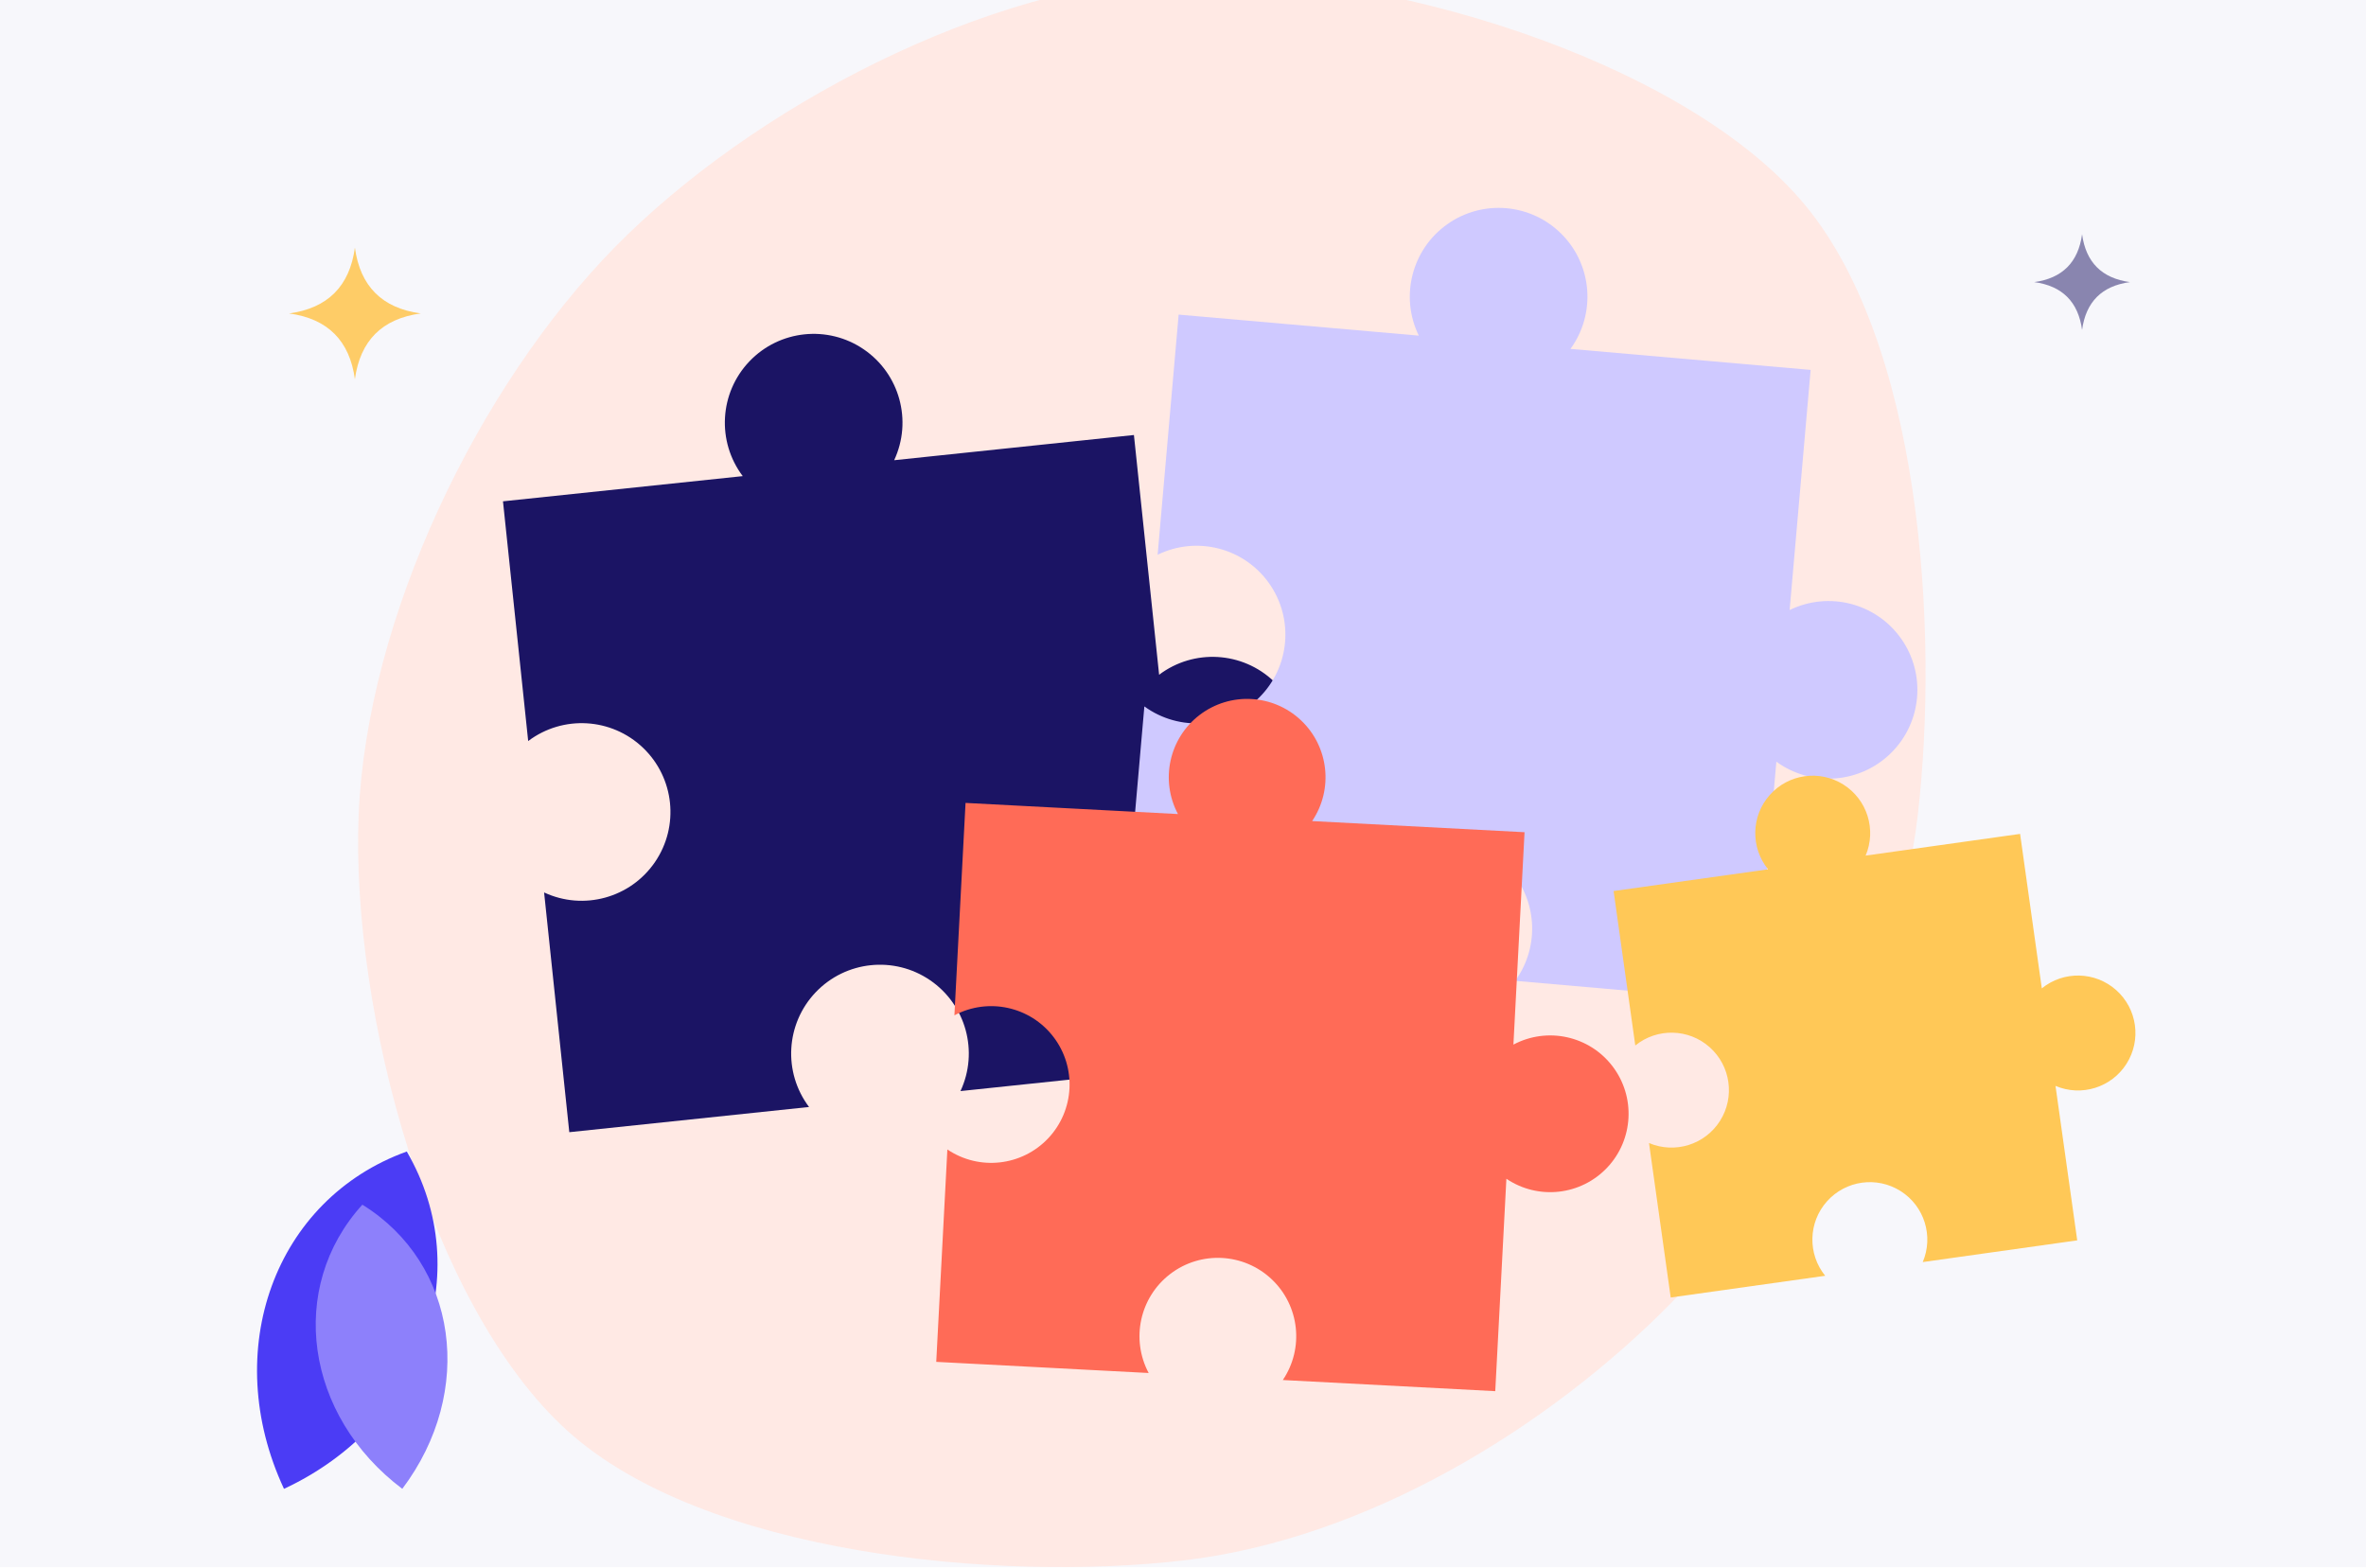
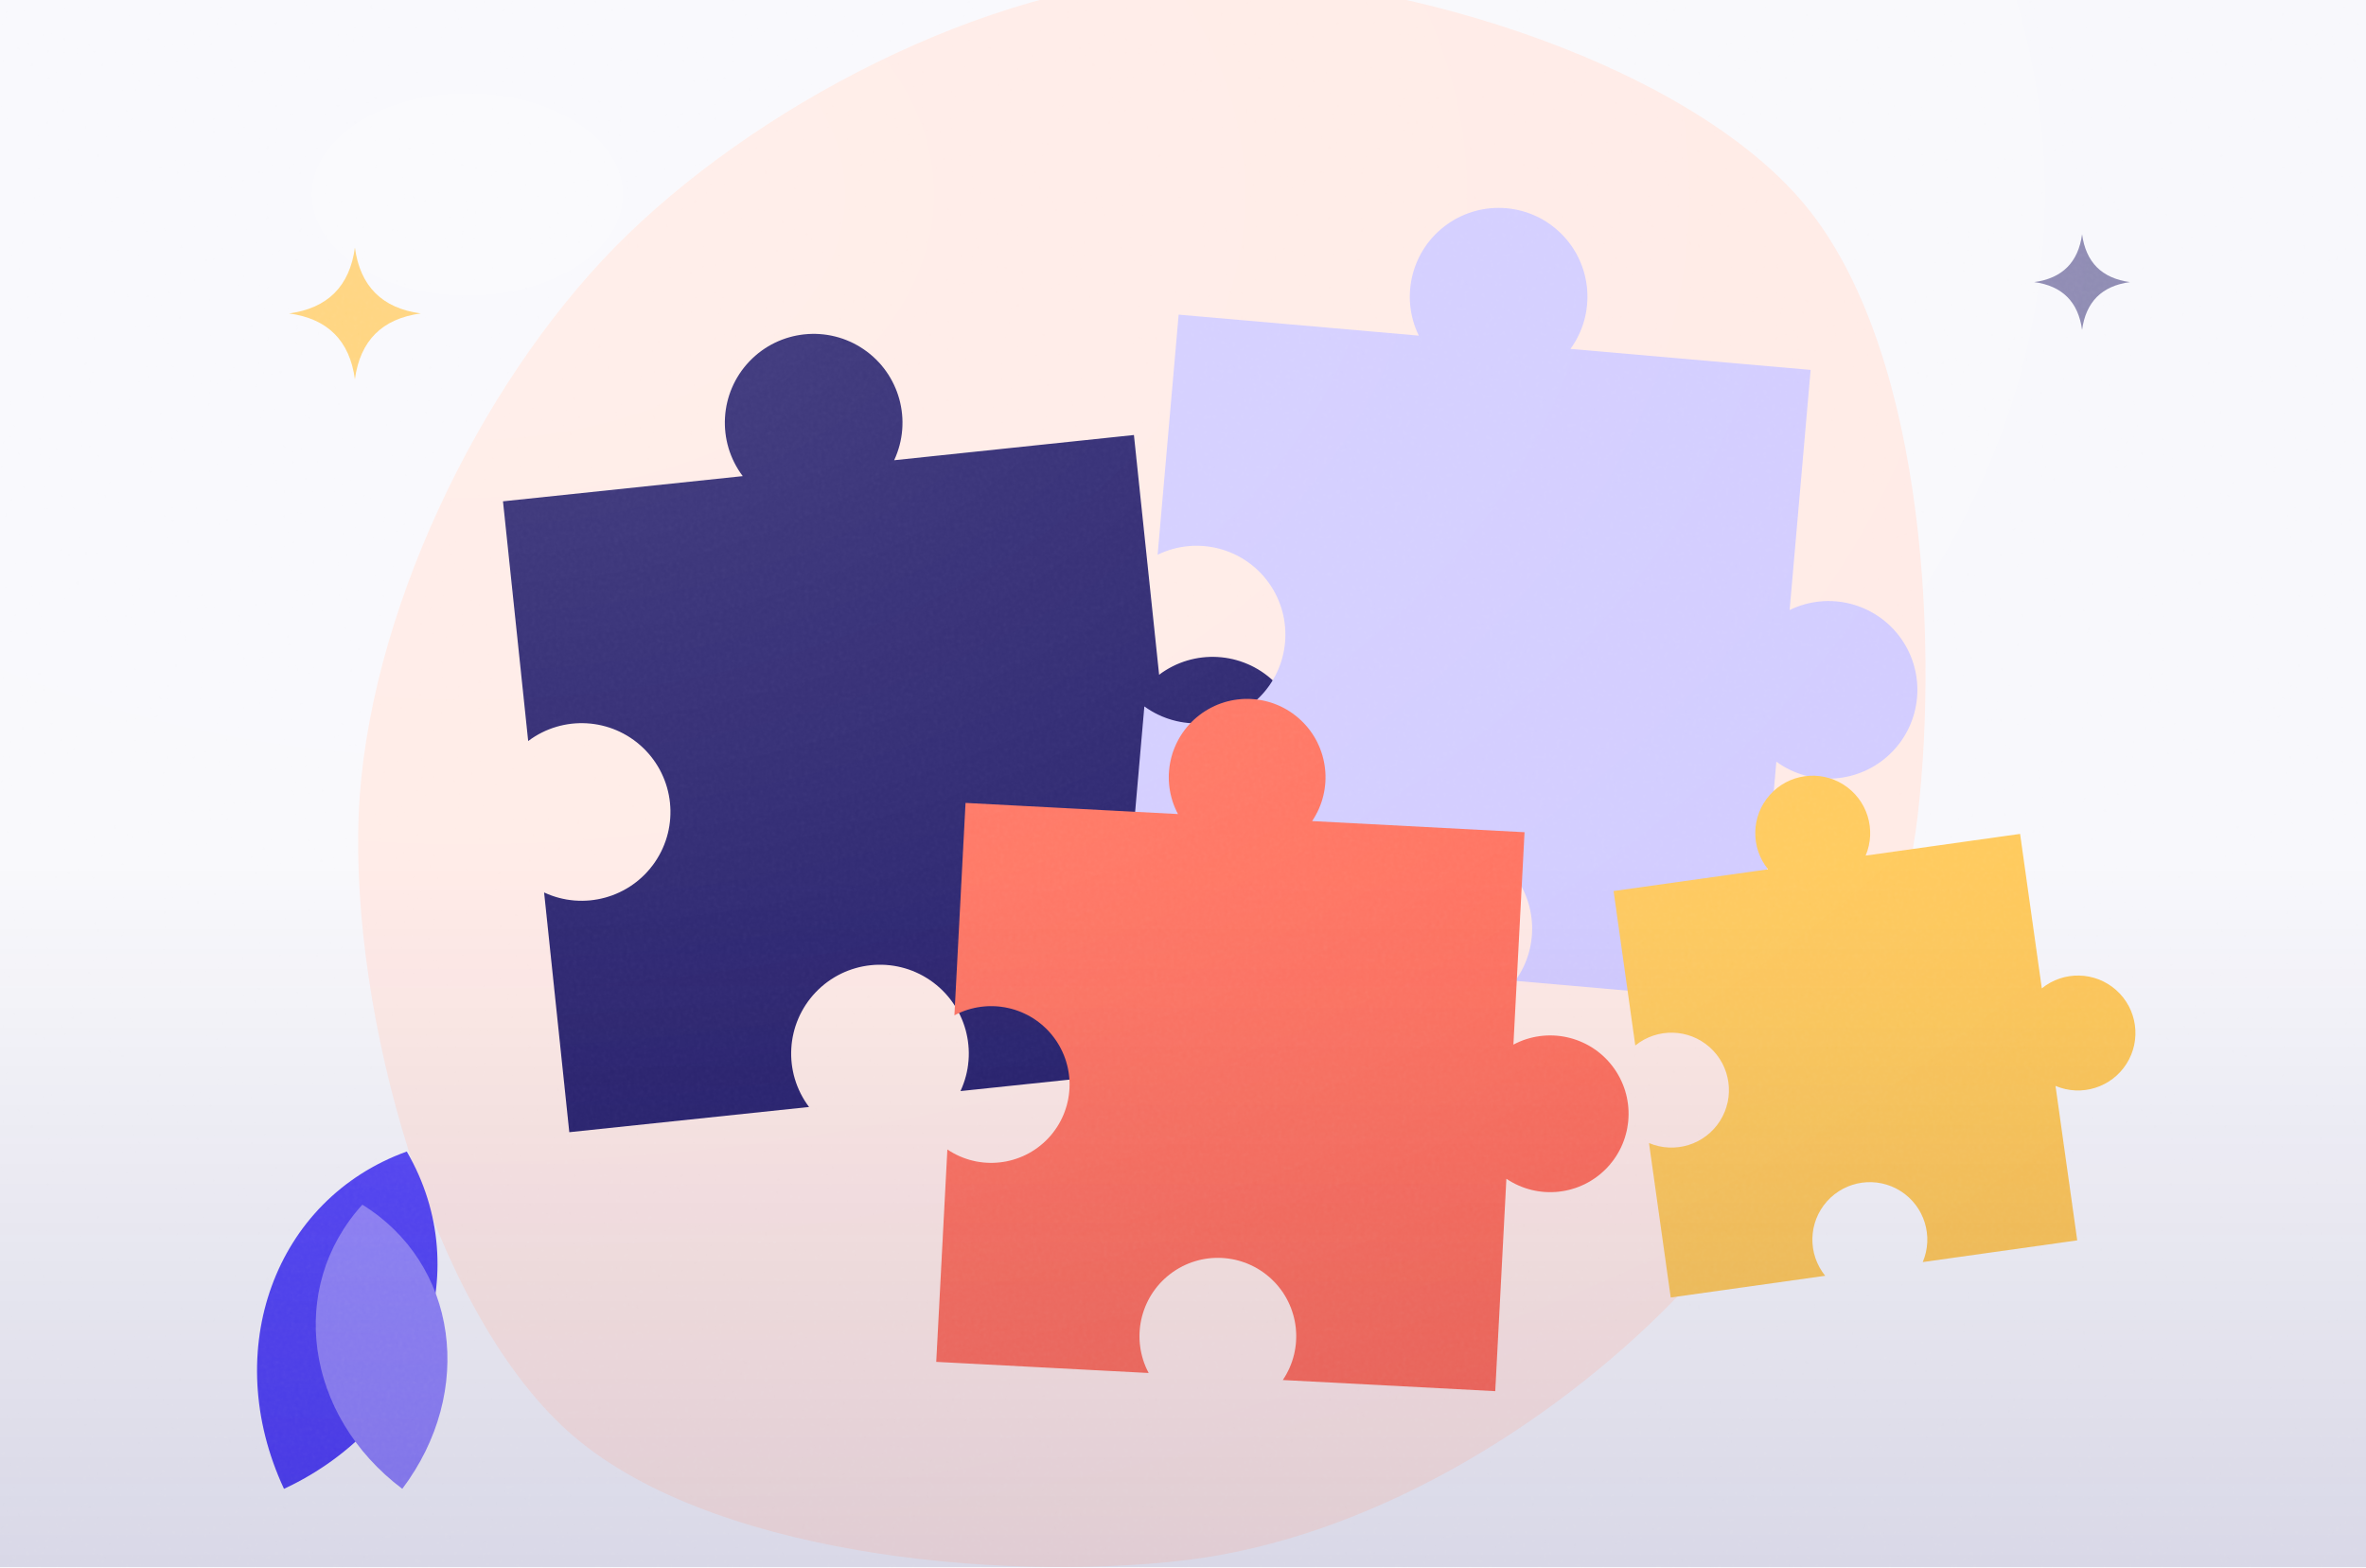
<svg xmlns="http://www.w3.org/2000/svg" viewBox="0 0 634 420" width="634" height="420" preserveAspectRatio="xMidYMid slice">
+   <defs>
+     <filter id="b1" x="-60%" y="-60%" width="220%" height="220%">
+       <feGaussianBlur stdDeviation="0.8" />
+     </filter>
+     <filter id="b2" x="-60%" y="-60%" width="220%" height="220%">
+       <feGaussianBlur stdDeviation="1.6" />
+     </filter>
+     <filter id="b3" x="-60%" y="-60%" width="220%" height="220%">
+       <feGaussianBlur stdDeviation="2.6" />
+     </filter>
+     <filter id="b5" x="-60%" y="-60%" width="220%" height="220%">
+       <feGaussianBlur stdDeviation="4.5" />
+     </filter>
+     <filter id="b8" x="-60%" y="-60%" width="220%" height="220%">
+       <feGaussianBlur stdDeviation="8" />
+     </filter>
+     <radialGradient id="pgl" cx="0.2" cy="0.12" r="0.95">
+       <stop offset="0" stop-color="#ffffff" stop-opacity="0.2" />
+       <stop offset="1" stop-color="#ffffff" stop-opacity="0" />
+     </radialGradient>
+     <linearGradient id="pvg" x1="0" y1="0.55" x2="0" y2="1">
+       <stop offset="0" stop-color="#1b1464" stop-opacity="0" />
+       <stop offset="1" stop-color="#1b1464" stop-opacity="0.14" />
+     </linearGradient>
+     <filter id="pgr" x="0" y="0" width="100%" height="100%">
+       <feTurbulence type="fractalNoise" baseFrequency="0.9" numOctaves="2" seed="7" />
+       <feColorMatrix type="saturate" values="0" />
+     </filter>
+   </defs>
  <rect x="0" y="0" width="634" height="420" rx="0" fill="#f7f7fb" />
  <path d="M513.9 218.4C508.1 267.7 480.6 315.9 447.8 349.2C415 382.5 366.3 412.5 317 418.2C267.7 423.9 188.8 416.7 152 383.4C115.2 350.1 94 271.3 96.1 218.4C98.3 165.5 128 103.7 164.8 66.2C201.6 28.8 264.1 -4.1 317 -6.3C369.9 -8.5 449.4 15.7 482.2 53.2C515 90.6 519.6 169.1 513.9 218.4Z" fill="#ffe9e4" />
  <g transform="translate(228.2 210) rotate(-6) scale(1.7)">
    <path d="M-50 -50h38a14 14 0 1 1 24 0h38v38a14 14 0 1 1 0 24v38h-38a14 14 0 1 0-24 0h-38v-38a14 14 0 1 0 0-24z" fill="#1b1464" />
  </g>
  <g transform="translate(393.1 176.4) rotate(5) scale(1.7)">
    <path d="M-50 -50h38a14 14 0 1 1 24 0h38v38a14 14 0 1 1 0 24v38h-38a14 14 0 1 0-24 0h-38v-38a14 14 0 1 0 0-24z" fill="#cfc9ff" />
  </g>
  <g transform="translate(329.7 294) rotate(3) scale(1.5)">
    <path d="M-50 -50h38a14 14 0 1 1 24 0h38v38a14 14 0 1 1 0 24v38h-38a14 14 0 1 0-24 0h-38v-38a14 14 0 1 0 0-24z" fill="#ff6b57" />
  </g>
  <g transform="translate(494.5 285.6) rotate(-8) scale(1.1)">
    <path d="M-50 -50h38a14 14 0 1 1 24 0h38v38a14 14 0 1 1 0 24v38h-38a14 14 0 1 0-24 0h-38v-38a14 14 0 1 0 0-24z" fill="#ffc857" />
  </g>
  <path d="M95.1 66.366Q97.216 81.884 112.734 84Q97.216 86.116 95.1 101.634Q92.984 86.116 77.466 84Q92.984 81.884 95.1 66.366Z" fill="#ffc857" opacity="0.9" />
  <path d="M557.92 62.776Q559.459 74.061 570.744 75.6Q559.459 77.139 557.92 88.424Q556.381 77.139 545.096 75.6Q556.381 74.061 557.92 62.776Z" fill="#1b1464" opacity="0.5" />
  <g transform="translate(76.1 399) rotate(20)">
    <path d="M0 0C28.9 -28.9 28.9 -72.1 0 -96.2C-28.9 -72.1 -28.9 -28.9 0 0Z" fill="#4b3cf5" />
  </g>
  <g transform="translate(107.8 399) rotate(-8)">
    <path d="M0 0C23.1 -23.1 23.1 -57.7 0 -76.9C-23.1 -57.7 -23.1 -23.1 0 0Z" fill="#8d80fb" />
  </g>
+   <rect width="634" height="420" fill="url(#pgl)" />
+   <rect width="634" height="420" fill="url(#pvg)" />
+   <rect width="634" height="420" filter="url(#pgr)" opacity="0.16" style="mix-blend-mode:soft-light" />
</svg>
